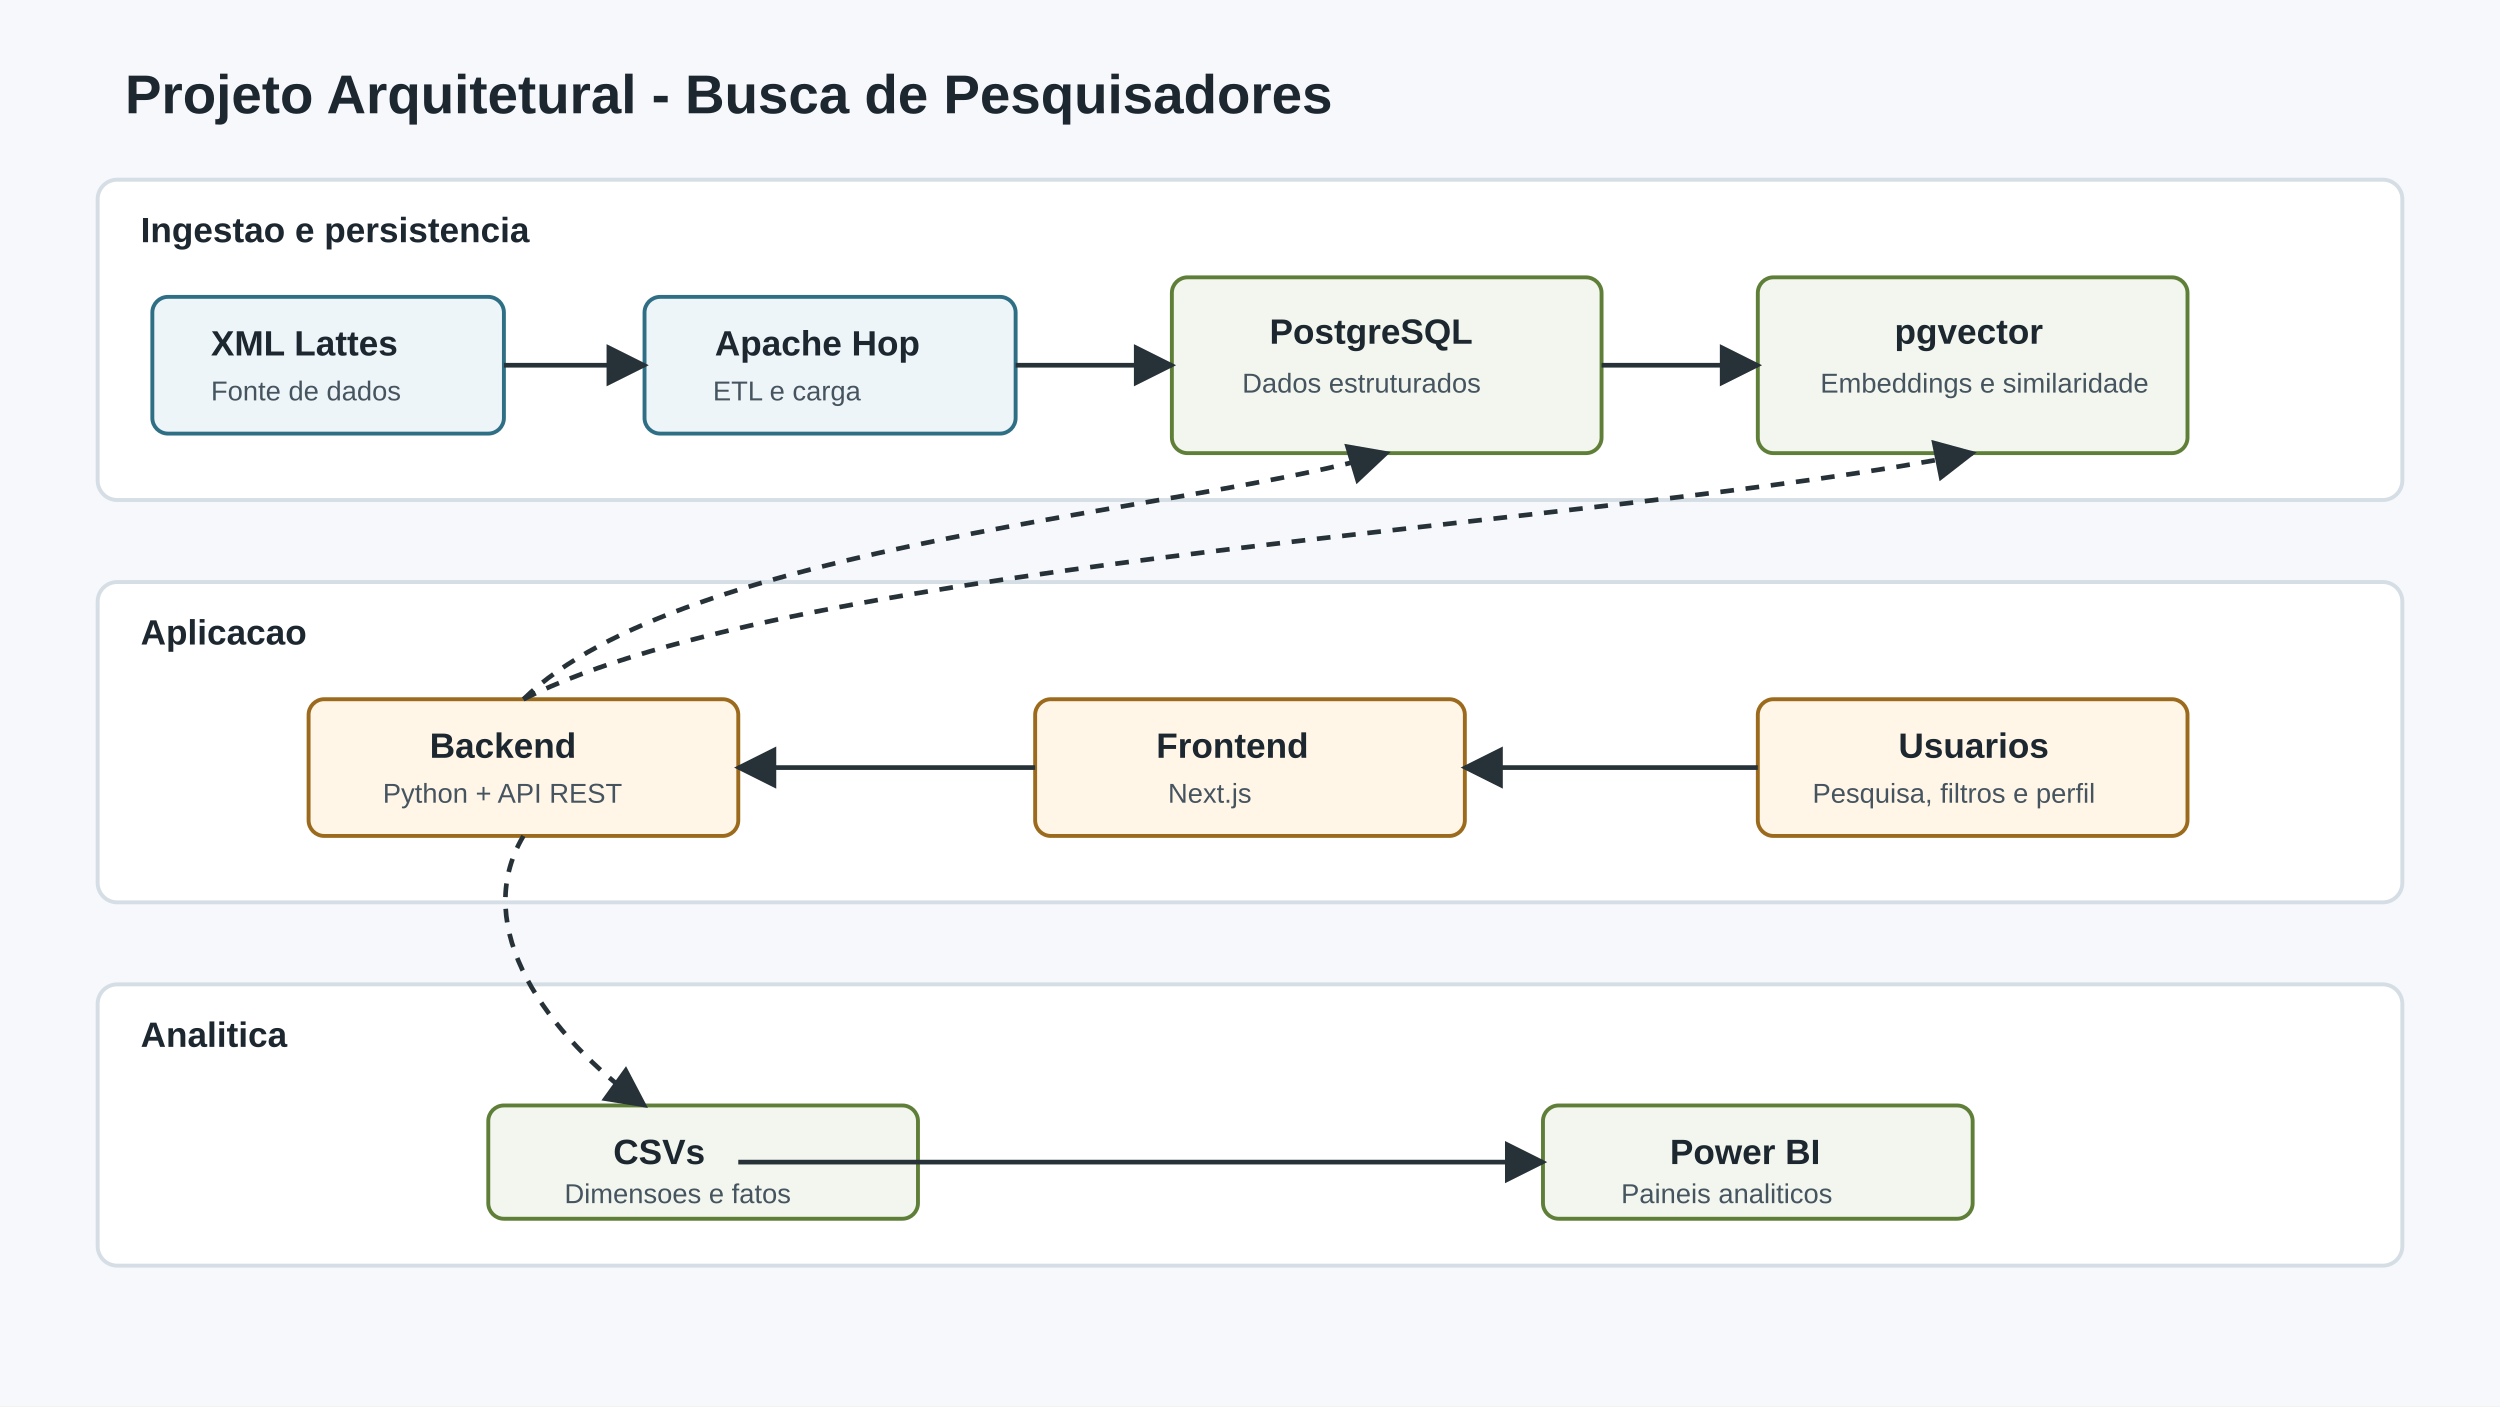
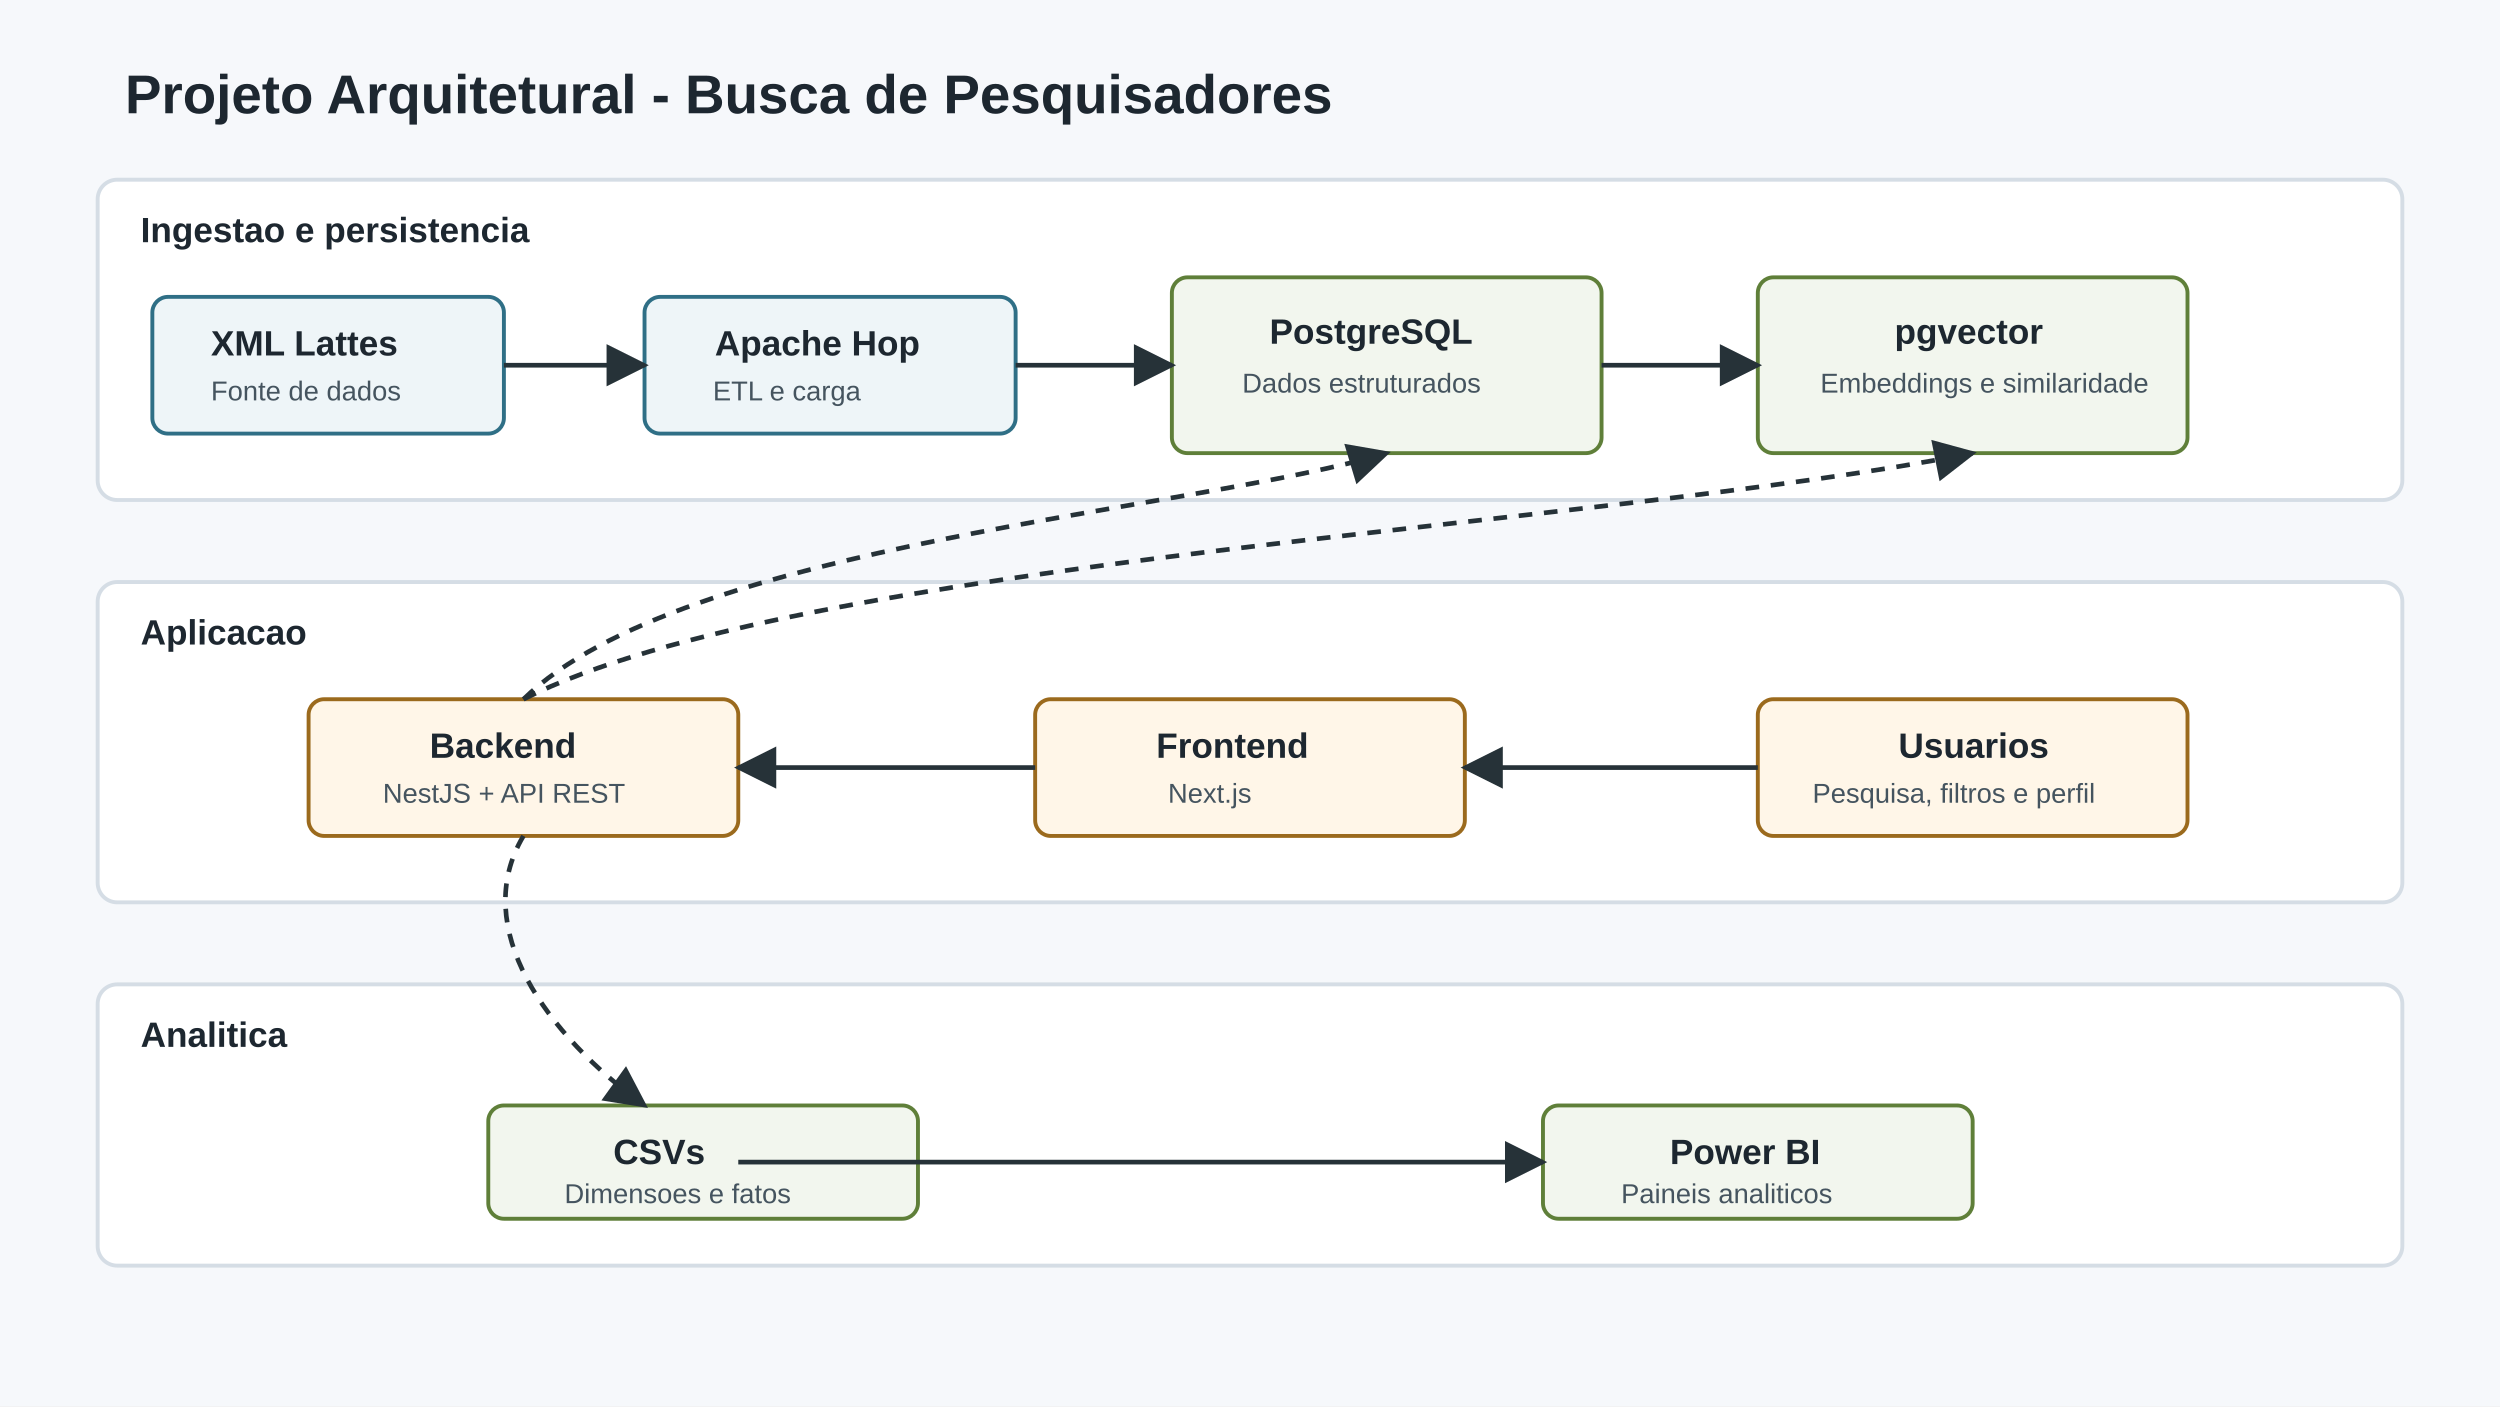
<svg xmlns="http://www.w3.org/2000/svg" width="1280" height="720" viewBox="0 0 1280 720" role="img" aria-labelledby="title desc">
  <defs>
    <marker id="arrow" viewBox="0 0 10 10" refX="9" refY="5" markerWidth="9" markerHeight="9" orient="auto-start-reverse">
      <path d="M 0 0 L 10 5 L 0 10 z" fill="#263238" />
    </marker>
    <style>
      .bg { fill: #f6f8fb; }
      .band { fill: #ffffff; stroke: #d5dde5; stroke-width: 2; }
      .box { fill: #eef5f8; stroke: #2f6f86; stroke-width: 2; rx: 8; }
      .box2 { fill: #f2f6ee; stroke: #5f7f39; stroke-width: 2; rx: 8; }
      .box3 { fill: #fff6e8; stroke: #9b6a1d; stroke-width: 2; rx: 8; }
      .title { font: 700 28px Arial, Helvetica, sans-serif; fill: #1d2730; }
      .label { font: 700 18px Arial, Helvetica, sans-serif; fill: #1d2730; }
      .small { font: 14px Arial, Helvetica, sans-serif; fill: #45545f; }
      .arrow { stroke: #263238; stroke-width: 2.4; fill: none; marker-end: url(#arrow); }
      .dash { stroke-dasharray: 7 6; }
    </style>
  </defs>
  <rect class="bg" width="1280" height="720" />
  <text class="title" x="64" y="58">Projeto Arquitetural - Busca de Pesquisadores</text>
  <rect class="band" x="50" y="92" width="1180" height="164" rx="10" />
  <text class="label" x="72" y="124">Ingestao e persistencia</text>
  <rect class="box" x="78" y="152" width="180" height="70" />
  <text class="label" x="108" y="182">XML Lattes</text>
  <text class="small" x="108" y="205">Fonte de dados</text>
  <rect class="box" x="330" y="152" width="190" height="70" />
  <text class="label" x="366" y="182">Apache Hop</text>
  <text class="small" x="365" y="205">ETL e carga</text>
  <rect class="box2" x="600" y="142" width="220" height="90" />
  <text class="label" x="650" y="176">PostgreSQL</text>
  <text class="small" x="636" y="201">Dados estruturados</text>
  <rect class="box2" x="900" y="142" width="220" height="90" />
  <text class="label" x="970" y="176">pgvector</text>
  <text class="small" x="932" y="201">Embeddings e similaridade</text>
  <path class="arrow" d="M258 187 H330" />
  <path class="arrow" d="M520 187 H600" />
  <path class="arrow" d="M820 187 H900" />
  <rect class="band" x="50" y="298" width="1180" height="164" rx="10" />
  <text class="label" x="72" y="330">Aplicacao</text>
  <rect class="box3" x="158" y="358" width="220" height="70" />
  <text class="label" x="220" y="388">Backend</text>
-   <text class="small" x="196" y="411">Python + API REST</text>
+   <text class="small" x="196" y="411">NestJS + API REST</text>
  <rect class="box3" x="530" y="358" width="220" height="70" />
  <text class="label" x="592" y="388">Frontend</text>
  <text class="small" x="598" y="411">Next.js</text>
  <rect class="box3" x="900" y="358" width="220" height="70" />
  <text class="label" x="972" y="388">Usuarios</text>
  <text class="small" x="928" y="411">Pesquisa, filtros e perfil</text>
  <path class="arrow" d="M530 393 H378" />
  <path class="arrow" d="M900 393 H750" />
  <path class="arrow dash" d="M268 358 C350 278, 610 262, 710 232" />
  <path class="arrow dash" d="M268 358 C410 286, 820 270, 1010 232" />
  <rect class="band" x="50" y="504" width="1180" height="144" rx="10" />
  <text class="label" x="72" y="536">Analitica</text>
  <rect class="box2" x="250" y="566" width="220" height="58" />
  <text class="label" x="314" y="596">CSVs</text>
  <text class="small" x="289" y="616">Dimensoes e fatos</text>
  <rect class="box2" x="790" y="566" width="220" height="58" />
  <text class="label" x="855" y="596">Power BI</text>
  <text class="small" x="830" y="616">Paineis analiticos</text>
  <path class="arrow" d="M378 595 H790" />
  <path class="arrow dash" d="M268 428 C240 475, 280 530, 330 566" />
</svg>
